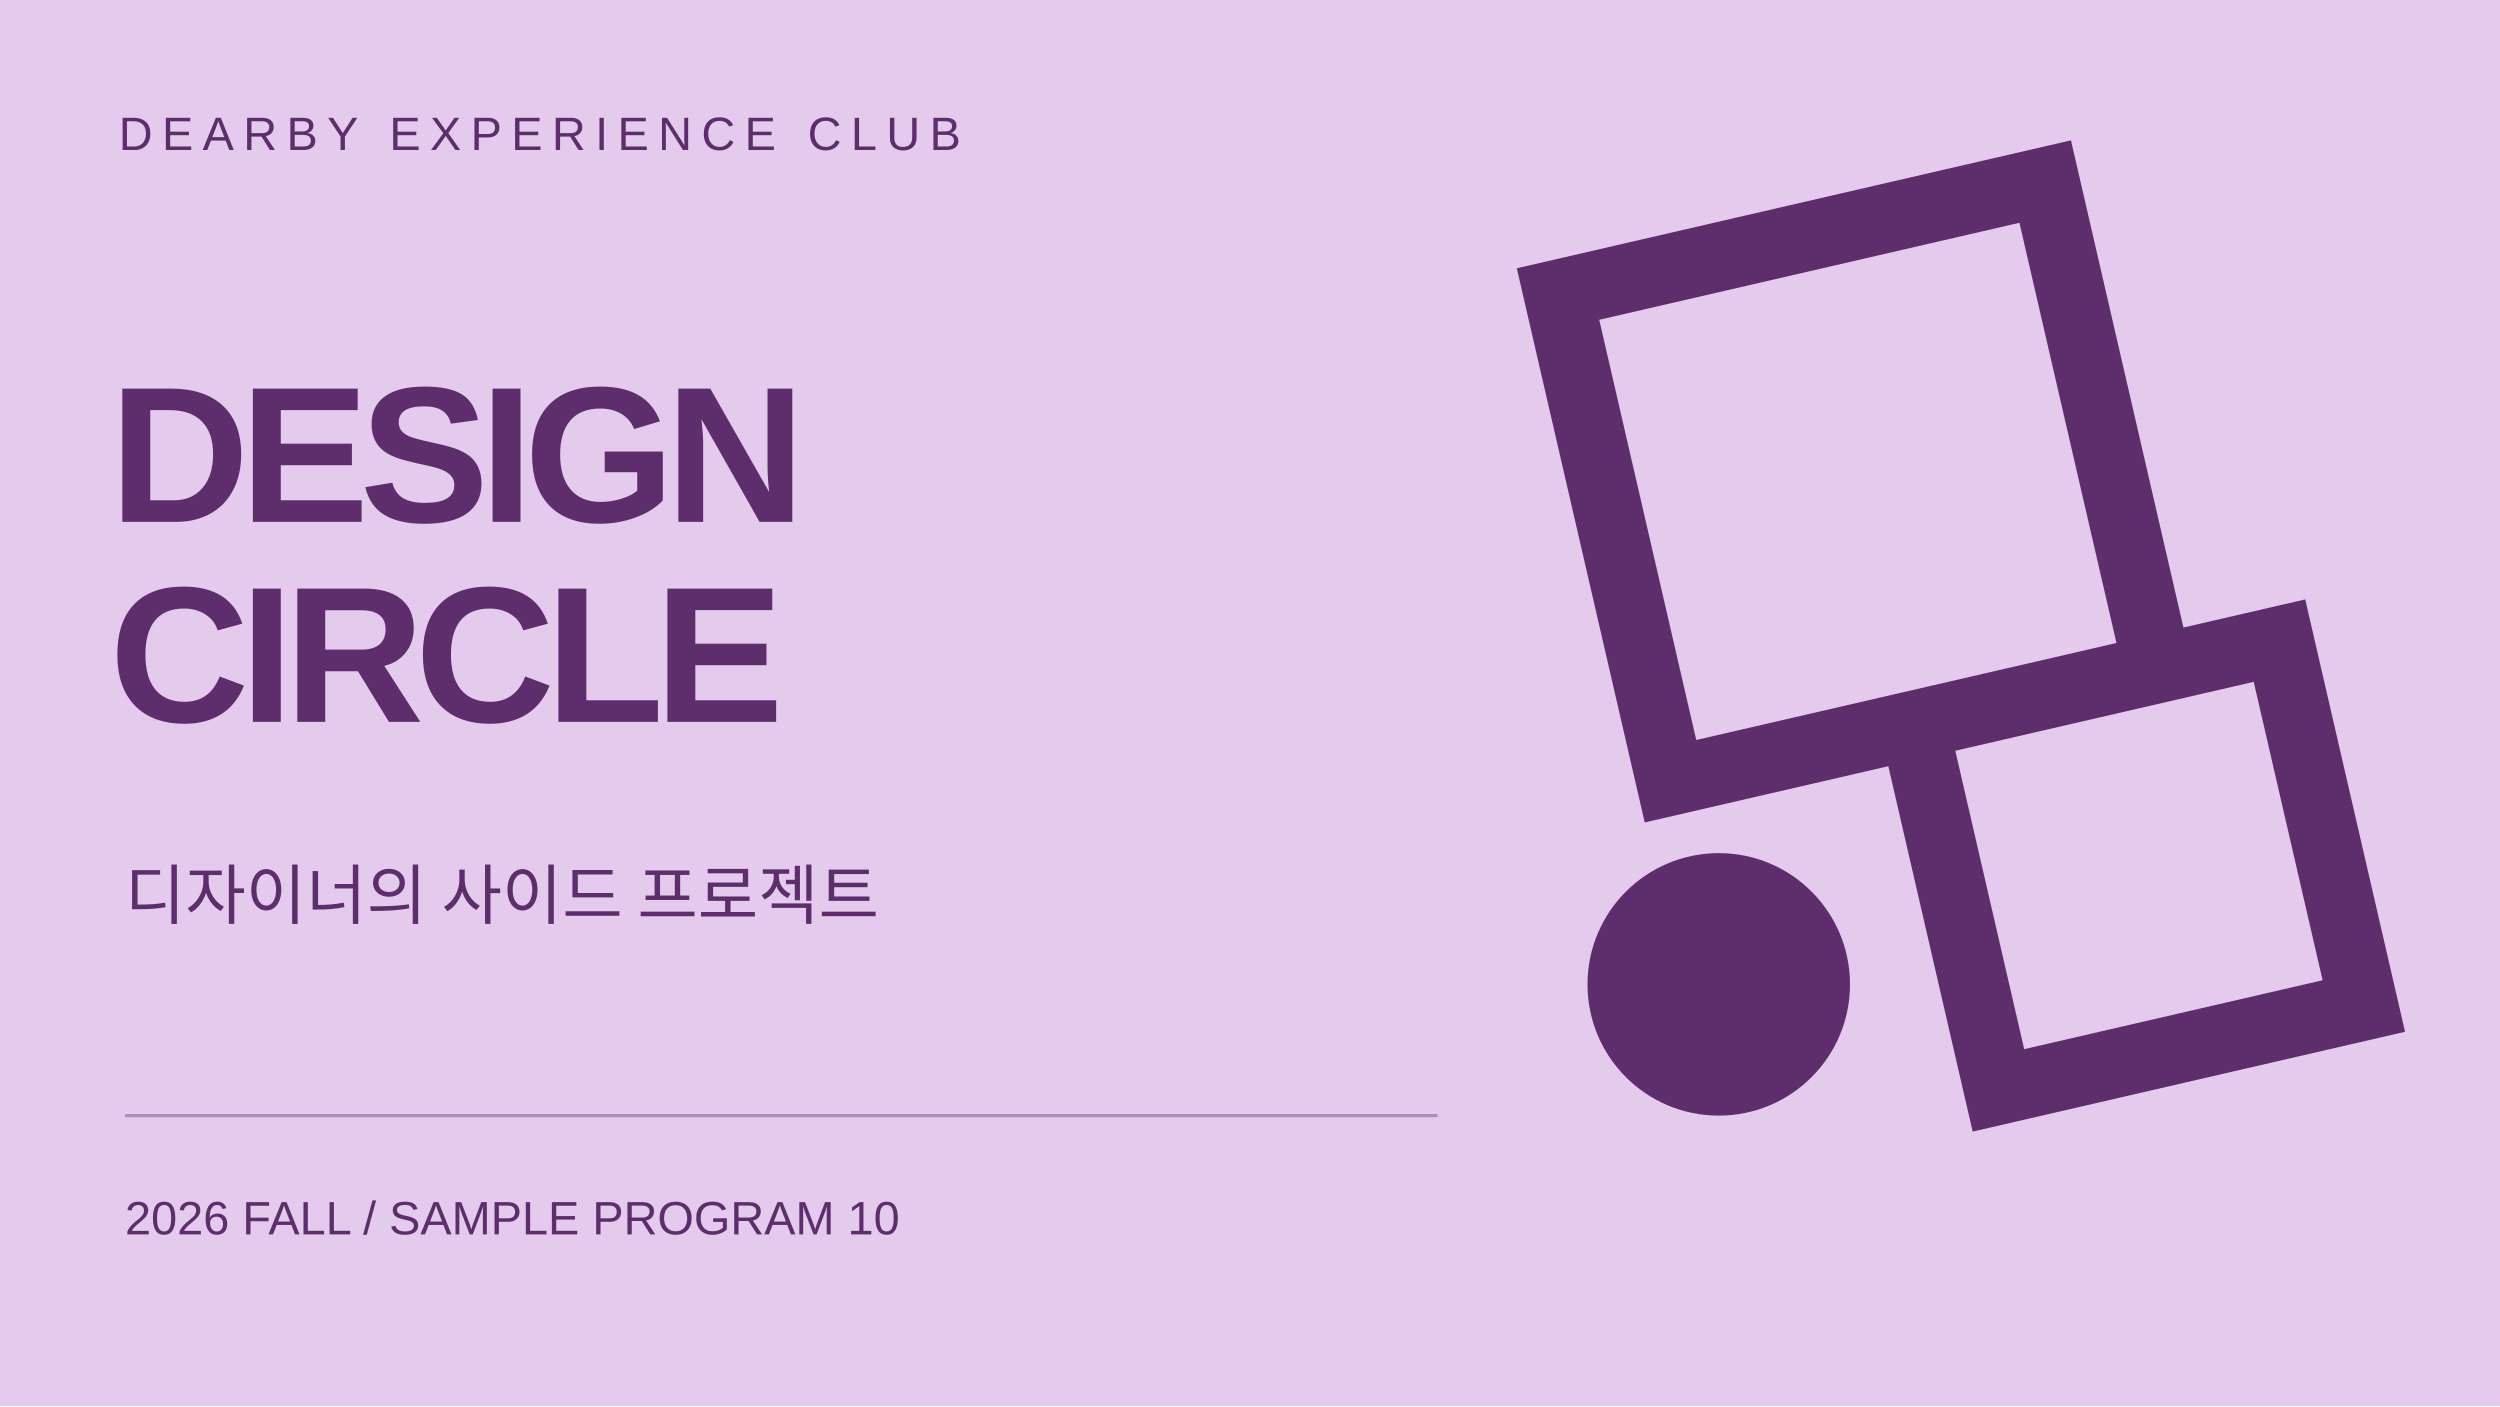
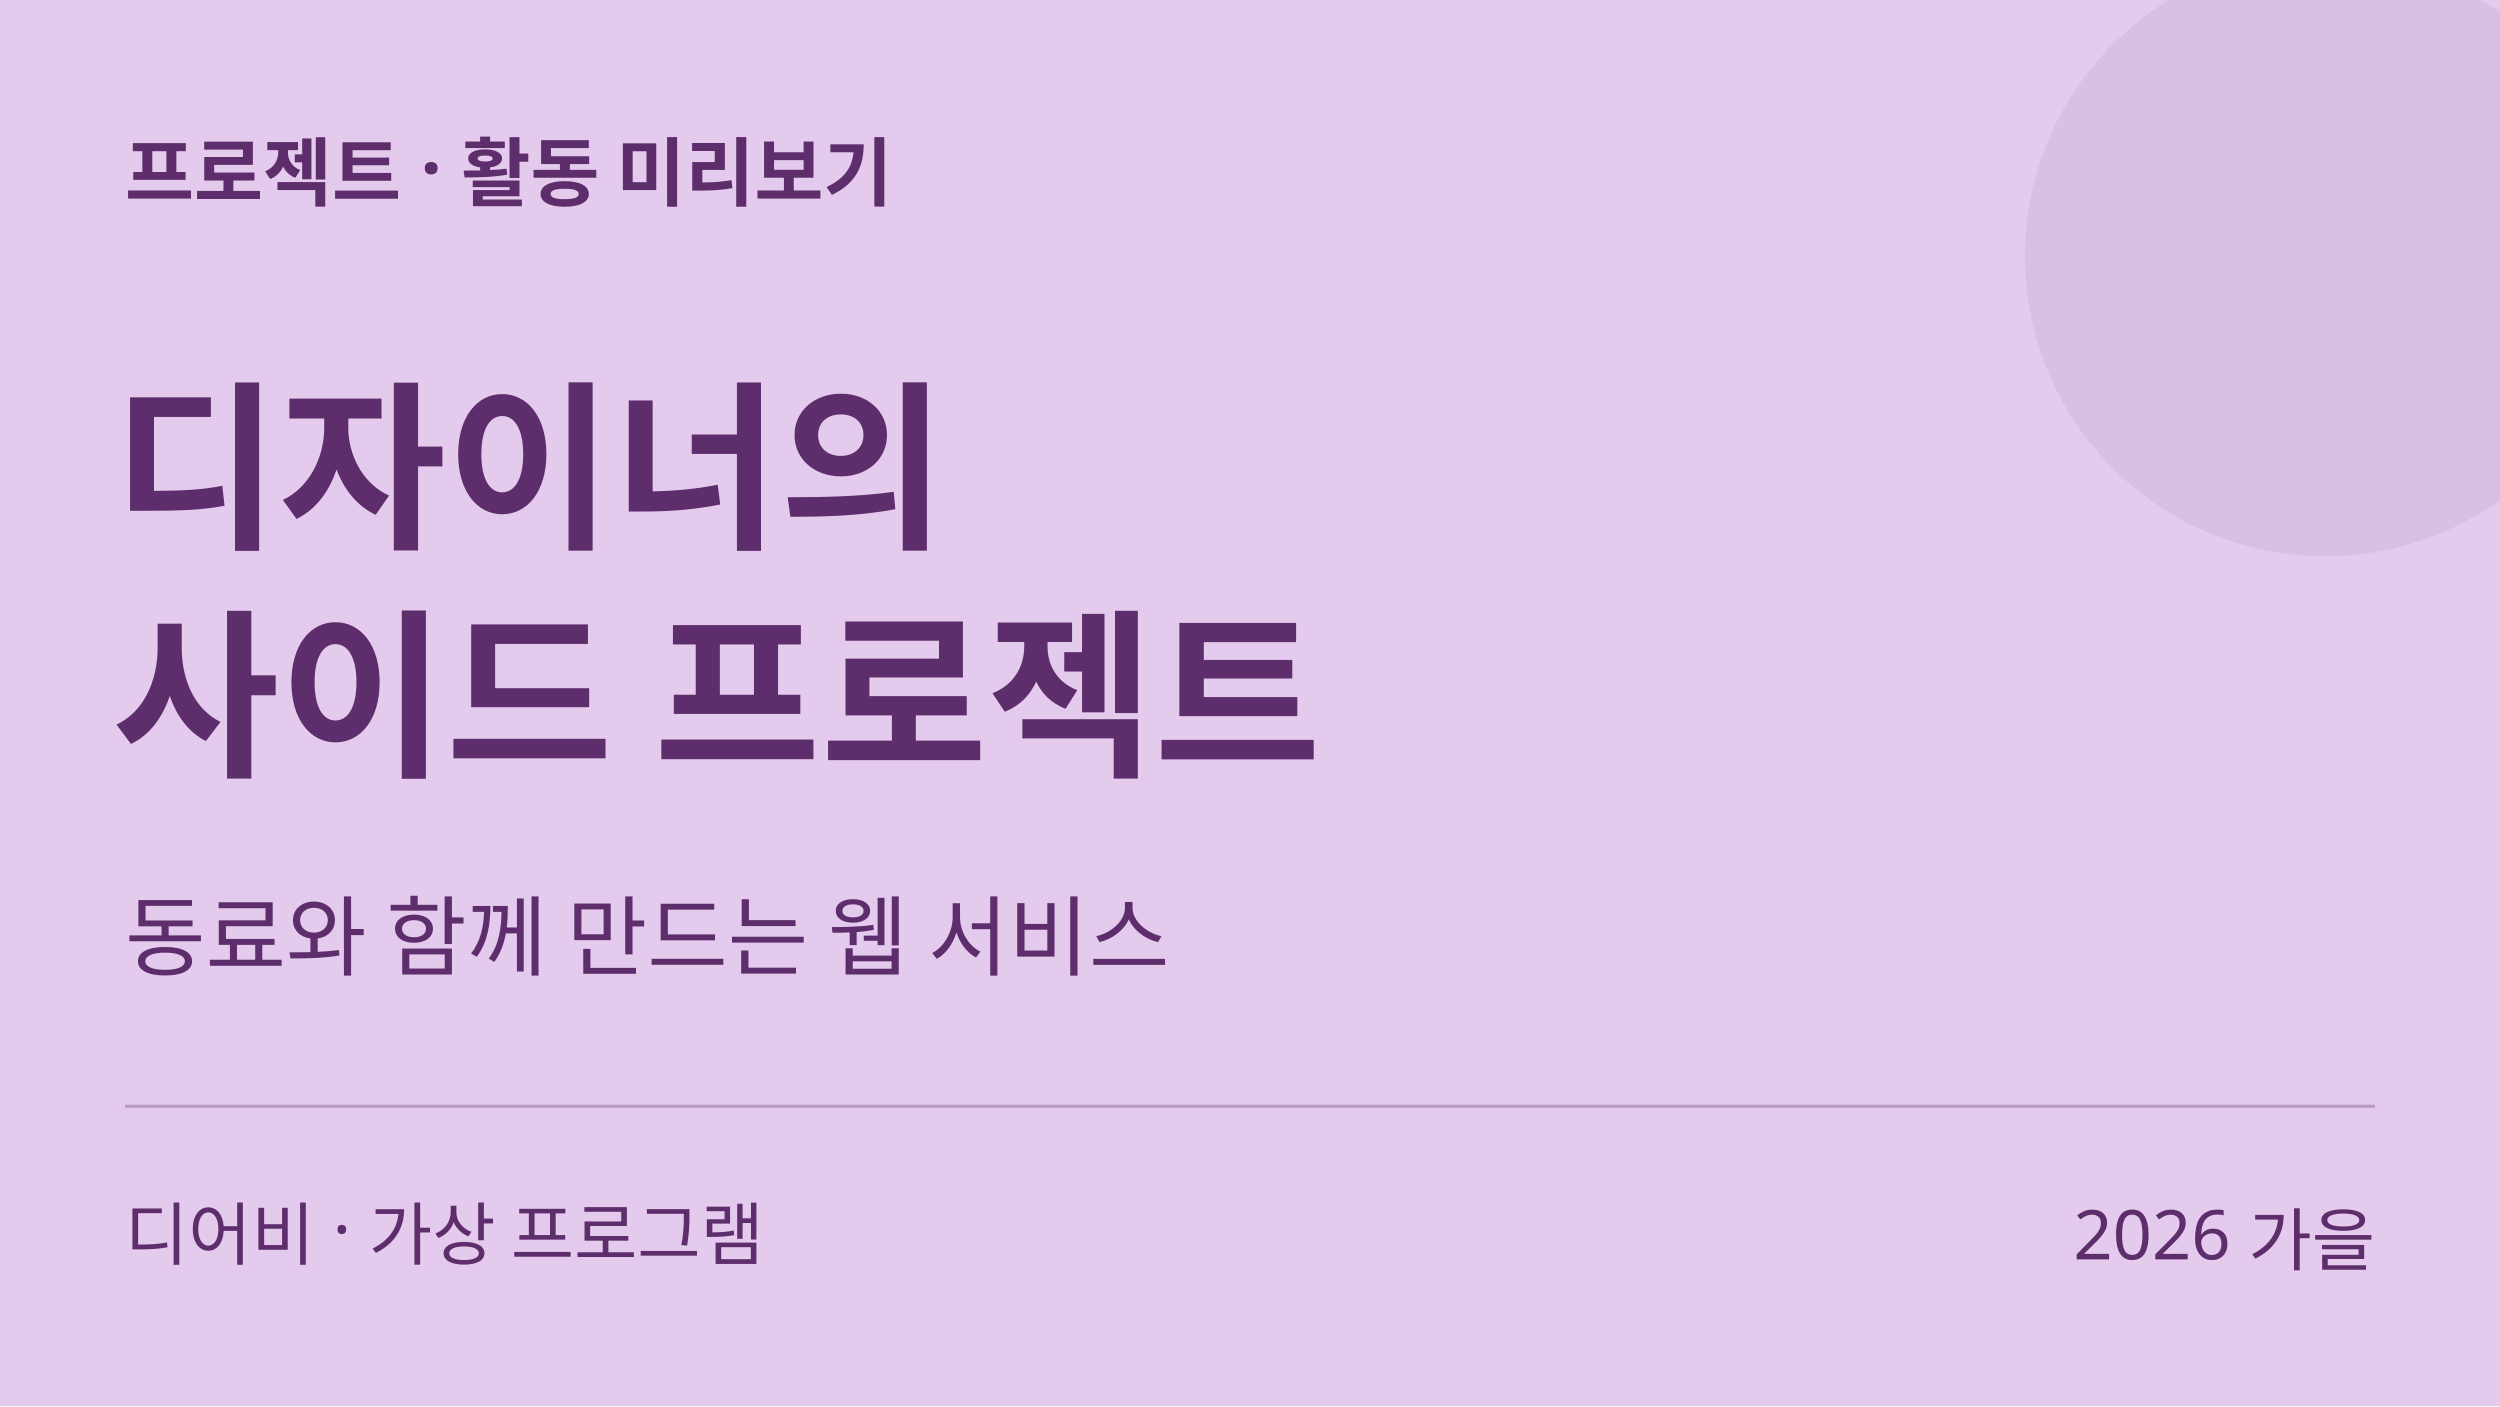
<svg xmlns="http://www.w3.org/2000/svg" width="800" height="450" viewBox="0 0 800 450">
  <rect width="800" height="450" fill="#e4cbee" />
-   <path d="M530 70h160v160H530zM610 230h120v120H610z" fill="none" stroke="#5e2d6b" stroke-width="22" transform="rotate(-13 620 220)" />
-   <circle cx="550" cy="315" r="42" fill="#5e2d6b" />
-   <g fill="#5e2d6b" font-family="Arial,sans-serif">
-     <text x="38" y="48" font-size="15" letter-spacing="3">DEARBY EXPERIENCE CLUB</text>
-     <text x="35" y="167" font-size="62" font-weight="900" letter-spacing="-3">DESIGN</text>
-     <text x="35" y="231" font-size="62" font-weight="900" letter-spacing="-3">CIRCLE</text>
-     <text x="40" y="294" font-size="21">디자이너의 사이드 프로젝트</text>
-     <path d="M40 357h420" stroke="#5e2d6b" opacity=".4" />
-     <text x="40" y="395" font-size="15">2026 FALL   /   SAMPLE PROGRAM 10</text>
+   <circle cx="744" cy="82" r="96" fill="#5e2d6b" opacity=".08" />
+   <g fill="#5e2d6b" font-family="Apple SD Gothic Neo,Malgun Gothic,sans-serif">
+     <text x="40" y="64" font-size="24" font-weight="600">프로젝트 · 활동 미리보기</text>
+     <text x="36" y="171" font-size="58" font-weight="800">디자이너의</text>
+     <text x="36" y="244" font-size="58" font-weight="800">사이드 프로젝트</text>
+     <text x="40" y="310" font-size="28">동료와 함께 만드는 웹 서비스</text>
+     <path d="M40 354h720" stroke="#5e2d6b" opacity=".3" />
+     <text x="40" y="403" font-size="22">디어비 · 가상 프로그램</text>
+     <text x="760" y="403" font-size="22" text-anchor="end">2026 가을</text>
  </g>
</svg>
